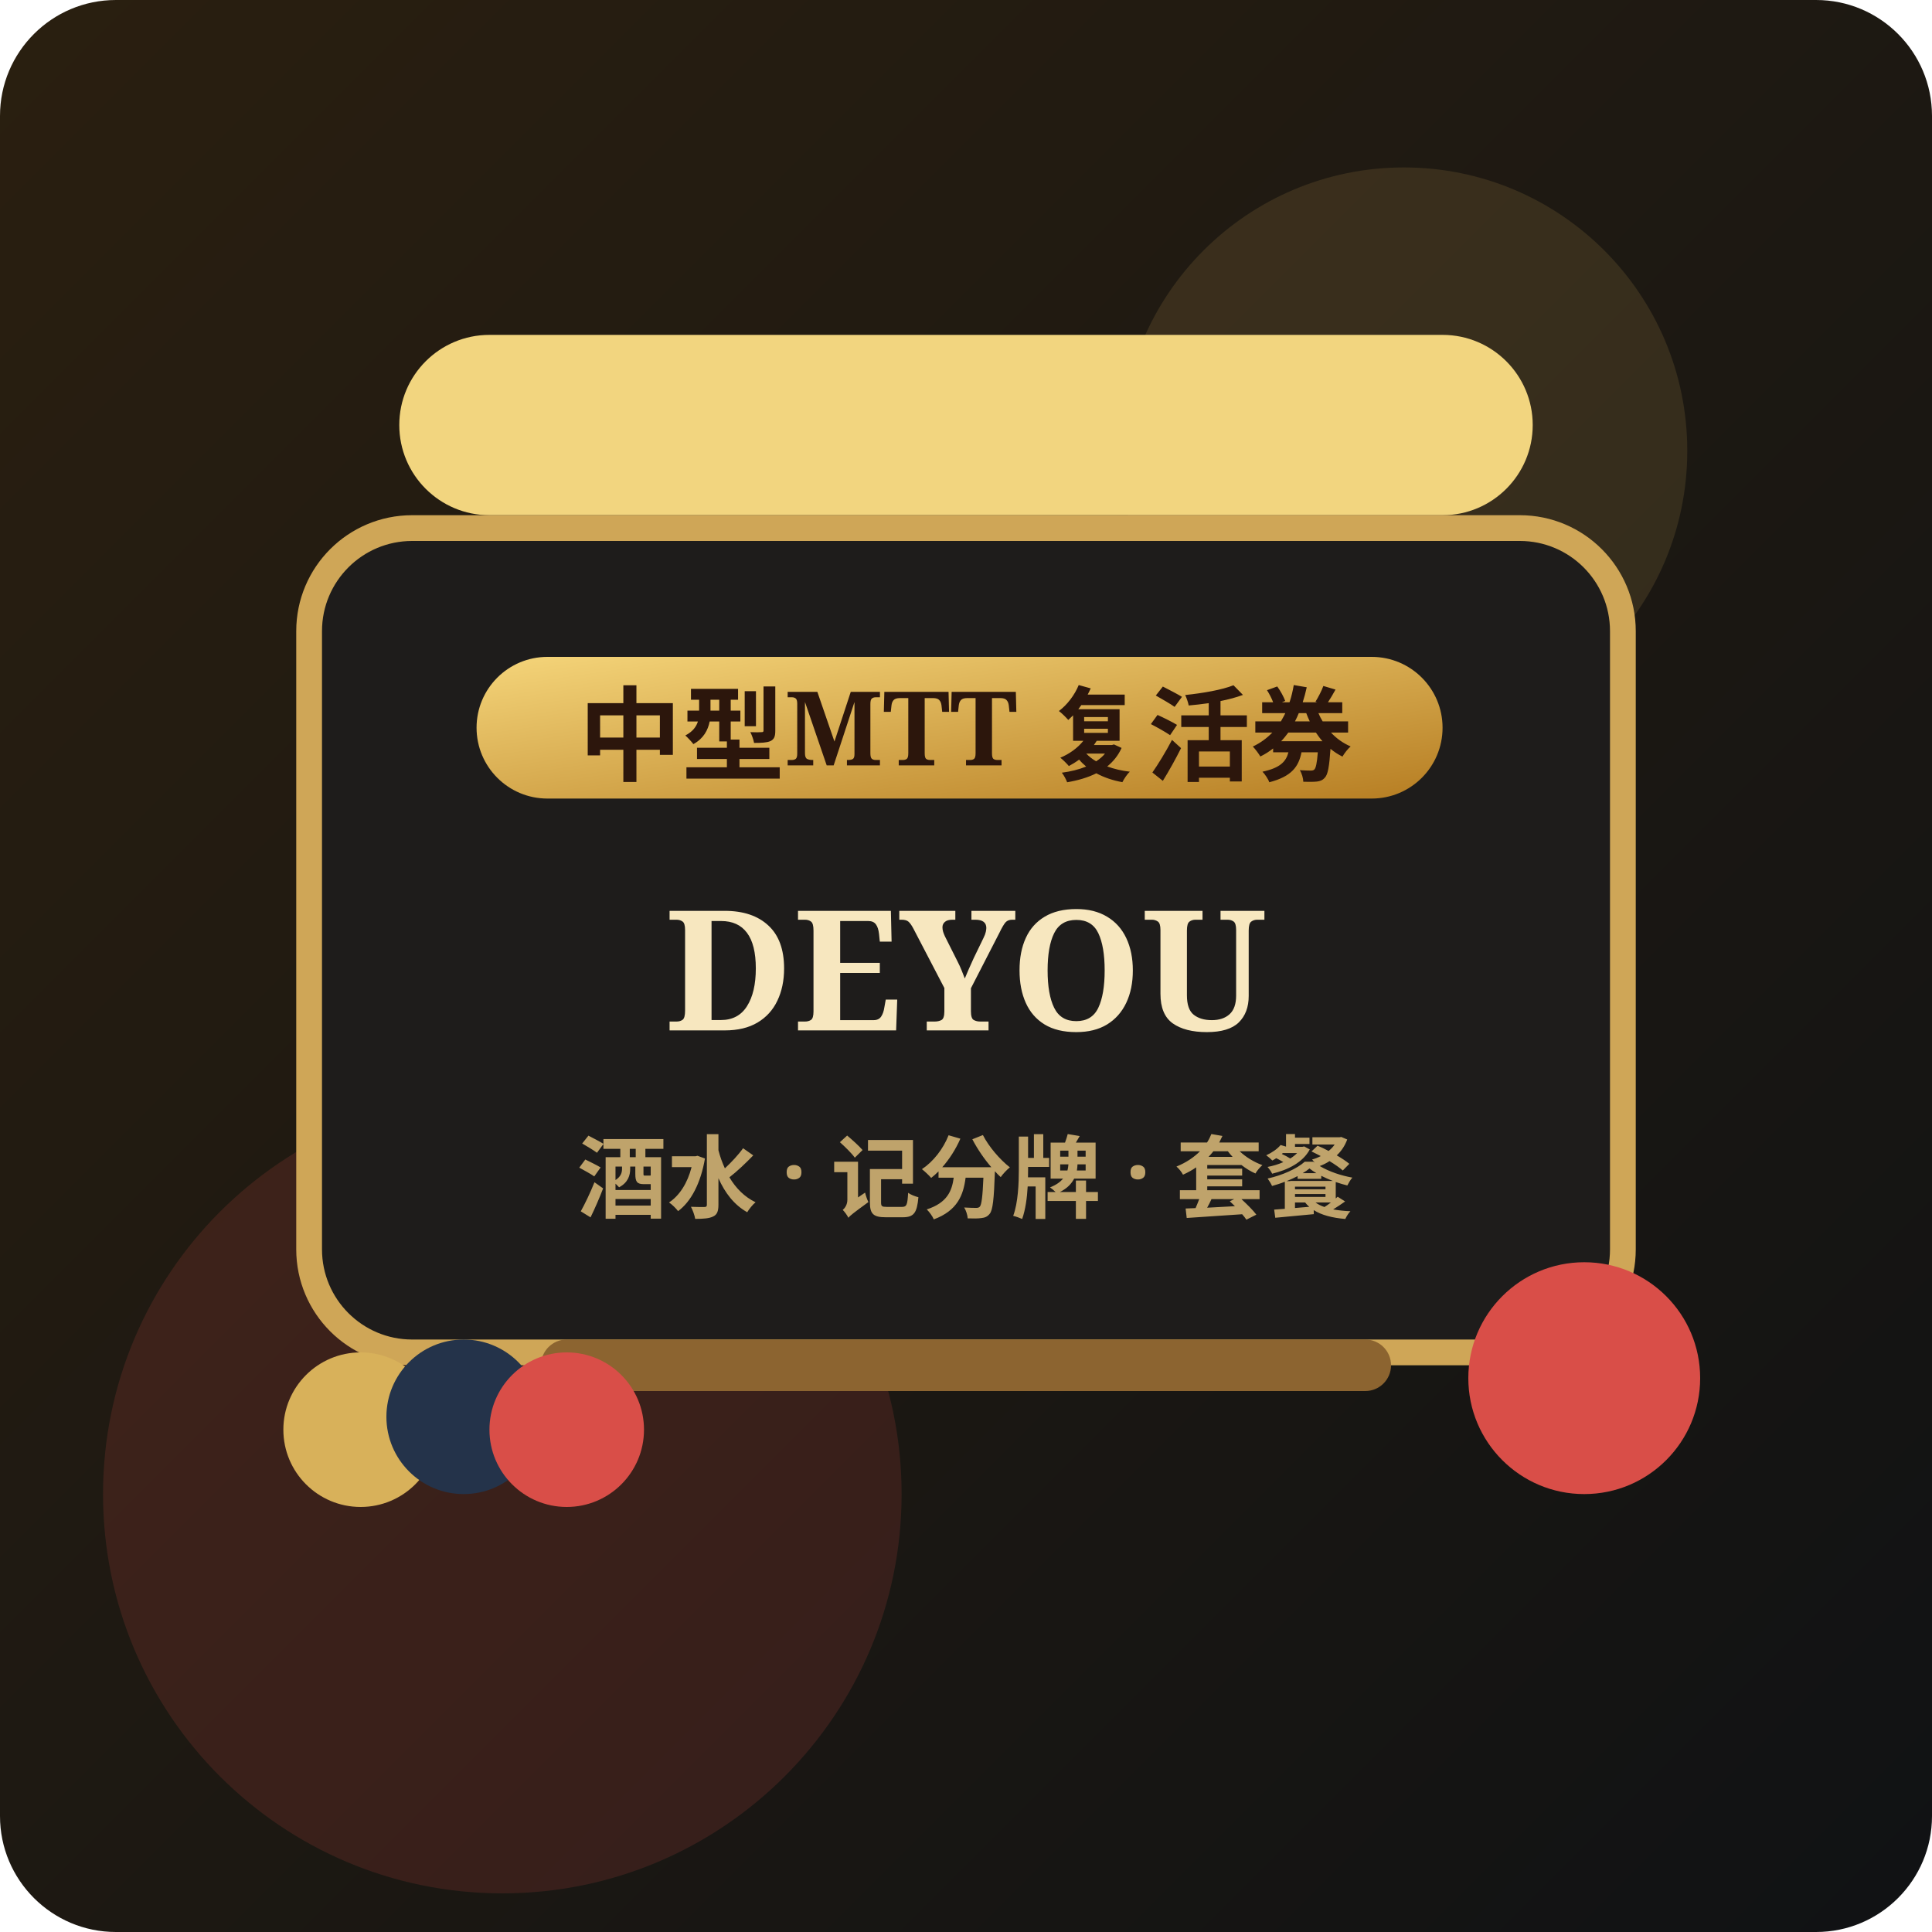
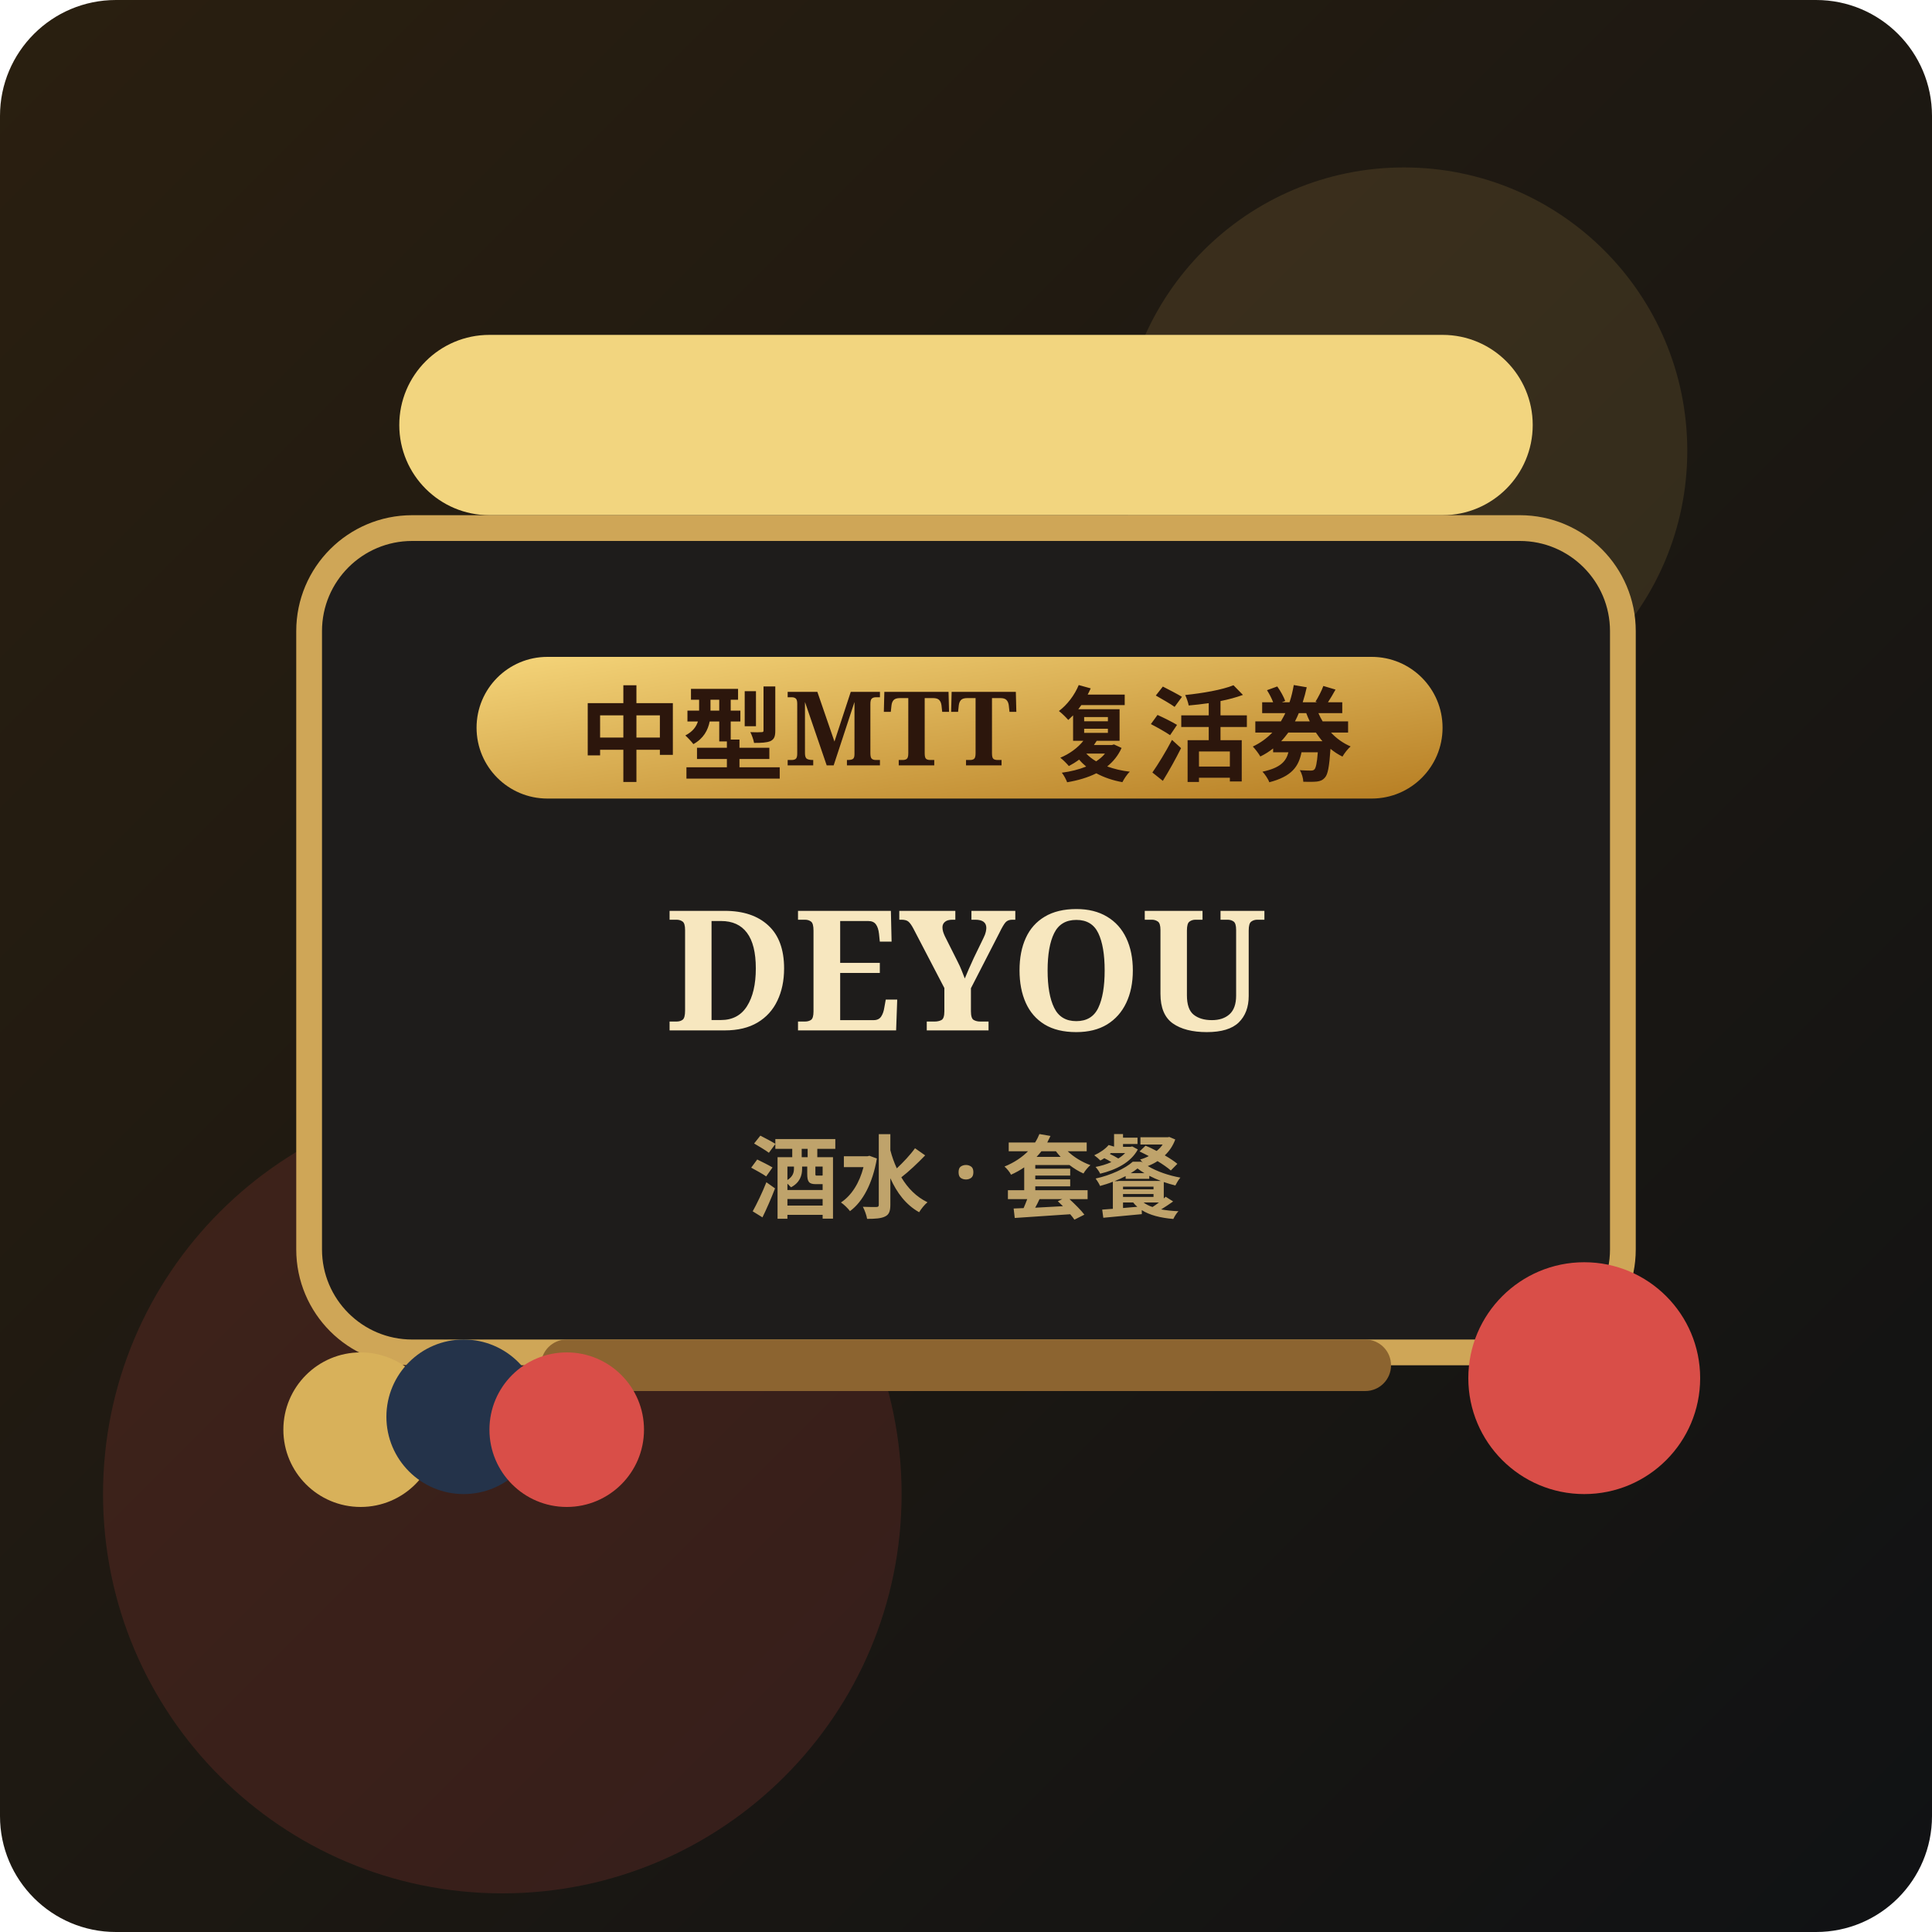
<svg xmlns="http://www.w3.org/2000/svg" width="300" height="300" viewBox="0 0 300 300" fill="none">
  <defs>
    <linearGradient id="p1" x1="0" y1="0" x2="1" y2="1">
      <stop offset="0" stop-color="#2A1F10" />
      <stop offset="1" stop-color="#101214" />
    </linearGradient>
    <linearGradient id="p2" x1="0" y1="0" x2="1" y2="1">
      <stop offset="0" stop-color="#F5D57A" />
      <stop offset="1" stop-color="#B67D22" />
    </linearGradient>
  </defs>
  <rect width="300" height="300" rx="18" fill="url(#p1)" />
  <circle cx="218" cy="70" r="44" fill="#D8B15A" opacity="0.14" />
  <circle cx="78" cy="232" r="62" fill="#D94E48" opacity="0.16" />
  <rect x="62" y="52" width="176" height="28" rx="14" fill="#F2D57F" />
  <rect x="48" y="82" width="204" height="128" rx="16" fill="#1E1C1B" stroke="#CFA657" stroke-width="4" />
  <rect x="74" y="102" width="150" height="22" rx="11" fill="url(#p2)" />
  <text x="150" y="120" text-anchor="middle" font-size="16" font-family="瘦金体, FZShouJinShu-S10S, FZShouJinShu, STSong, serif" font-weight="700" fill="#2C160C">中型MTT 复活券</text>
  <text x="150" y="160" text-anchor="middle" font-size="26" font-family="瘦金体, FZShouJinShu-S10S, FZShouJinShu, STSong, serif" font-weight="800" fill="#F7E7BF">DEYOU</text>
-   <text x="150" y="188" text-anchor="middle" font-size="14" font-family="瘦金体, FZShouJinShu-S10S, FZShouJinShu, STSong, serif" font-weight="600" fill="#BFA36B">酒水 · 记分牌 · 套餐</text>
+   <text x="150" y="188" text-anchor="middle" font-size="14" font-family="瘦金体, FZShouJinShu-S10S, FZShouJinShu, STSong, serif" font-weight="600" fill="#BFA36B">酒水 · 套餐</text>
  <rect x="84" y="208" width="132" height="8" rx="4" fill="#8C6430" />
  <circle cx="246" cy="214" r="18" fill="#D94E48" />
  <circle cx="56" cy="222" r="12" fill="#D8B15A" />
  <circle cx="72" cy="220" r="12" fill="#24334A" />
  <circle cx="88" cy="222" r="12" fill="#D94E48" />
</svg>
